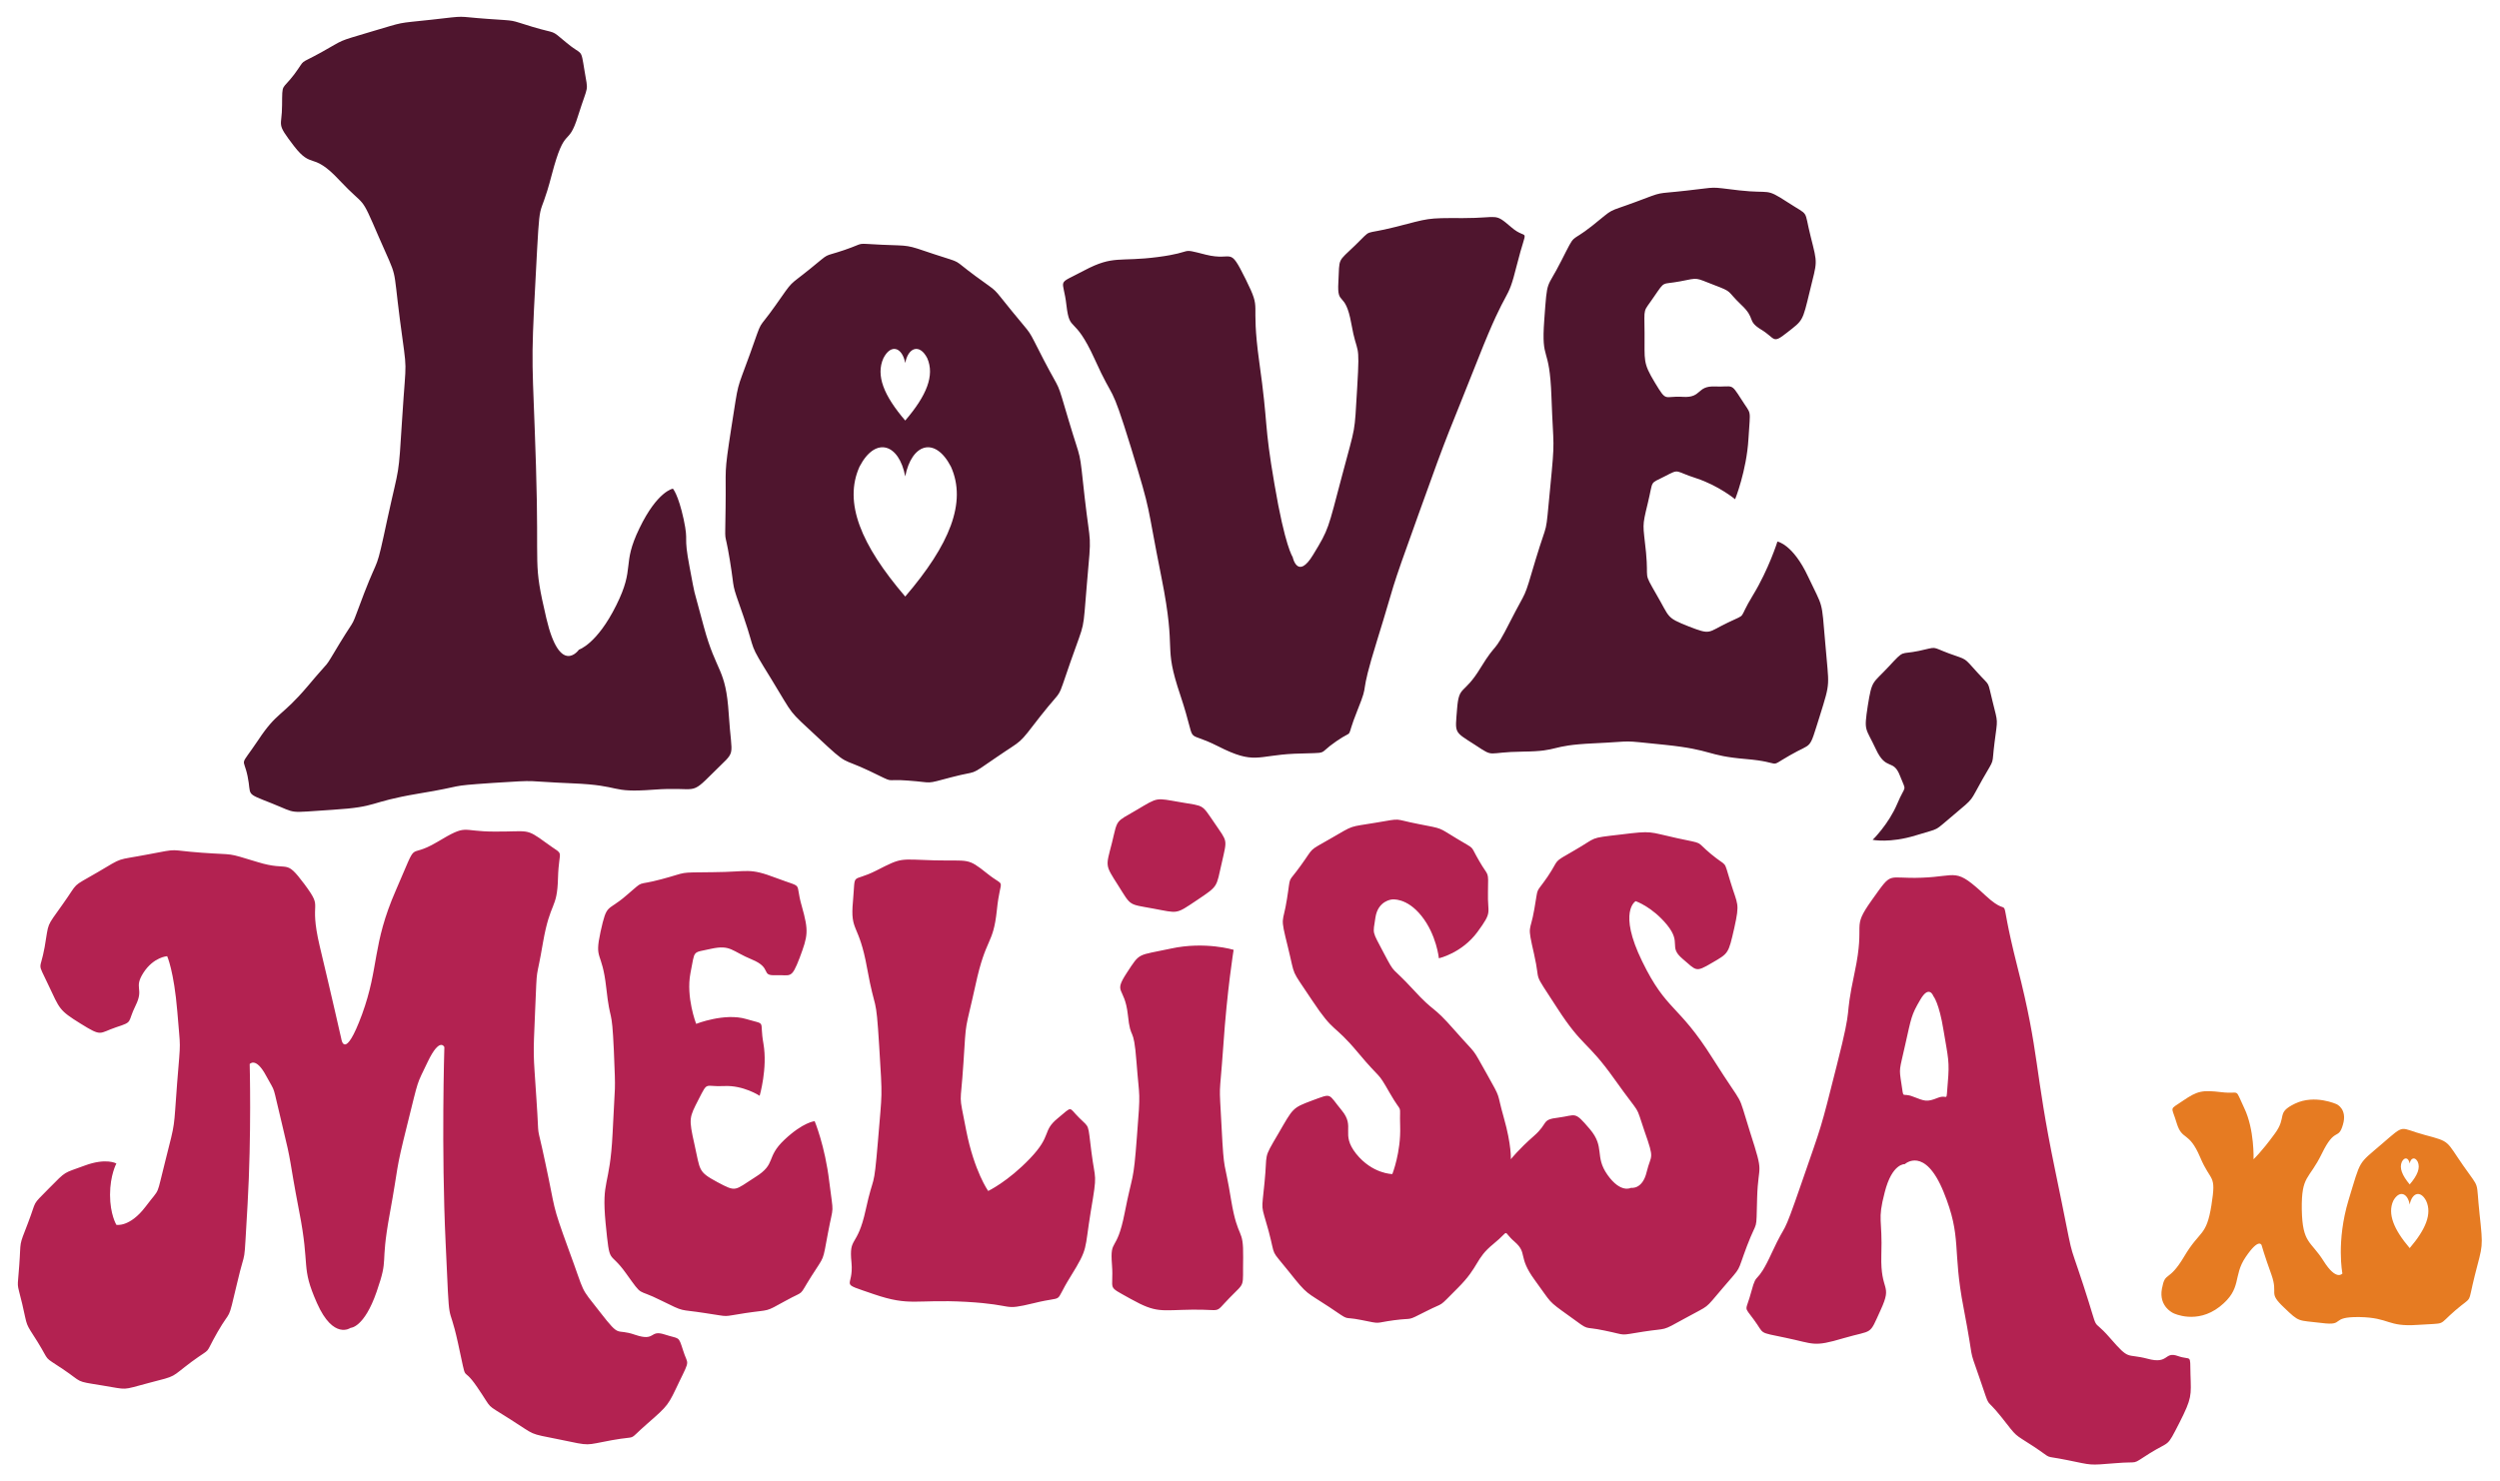
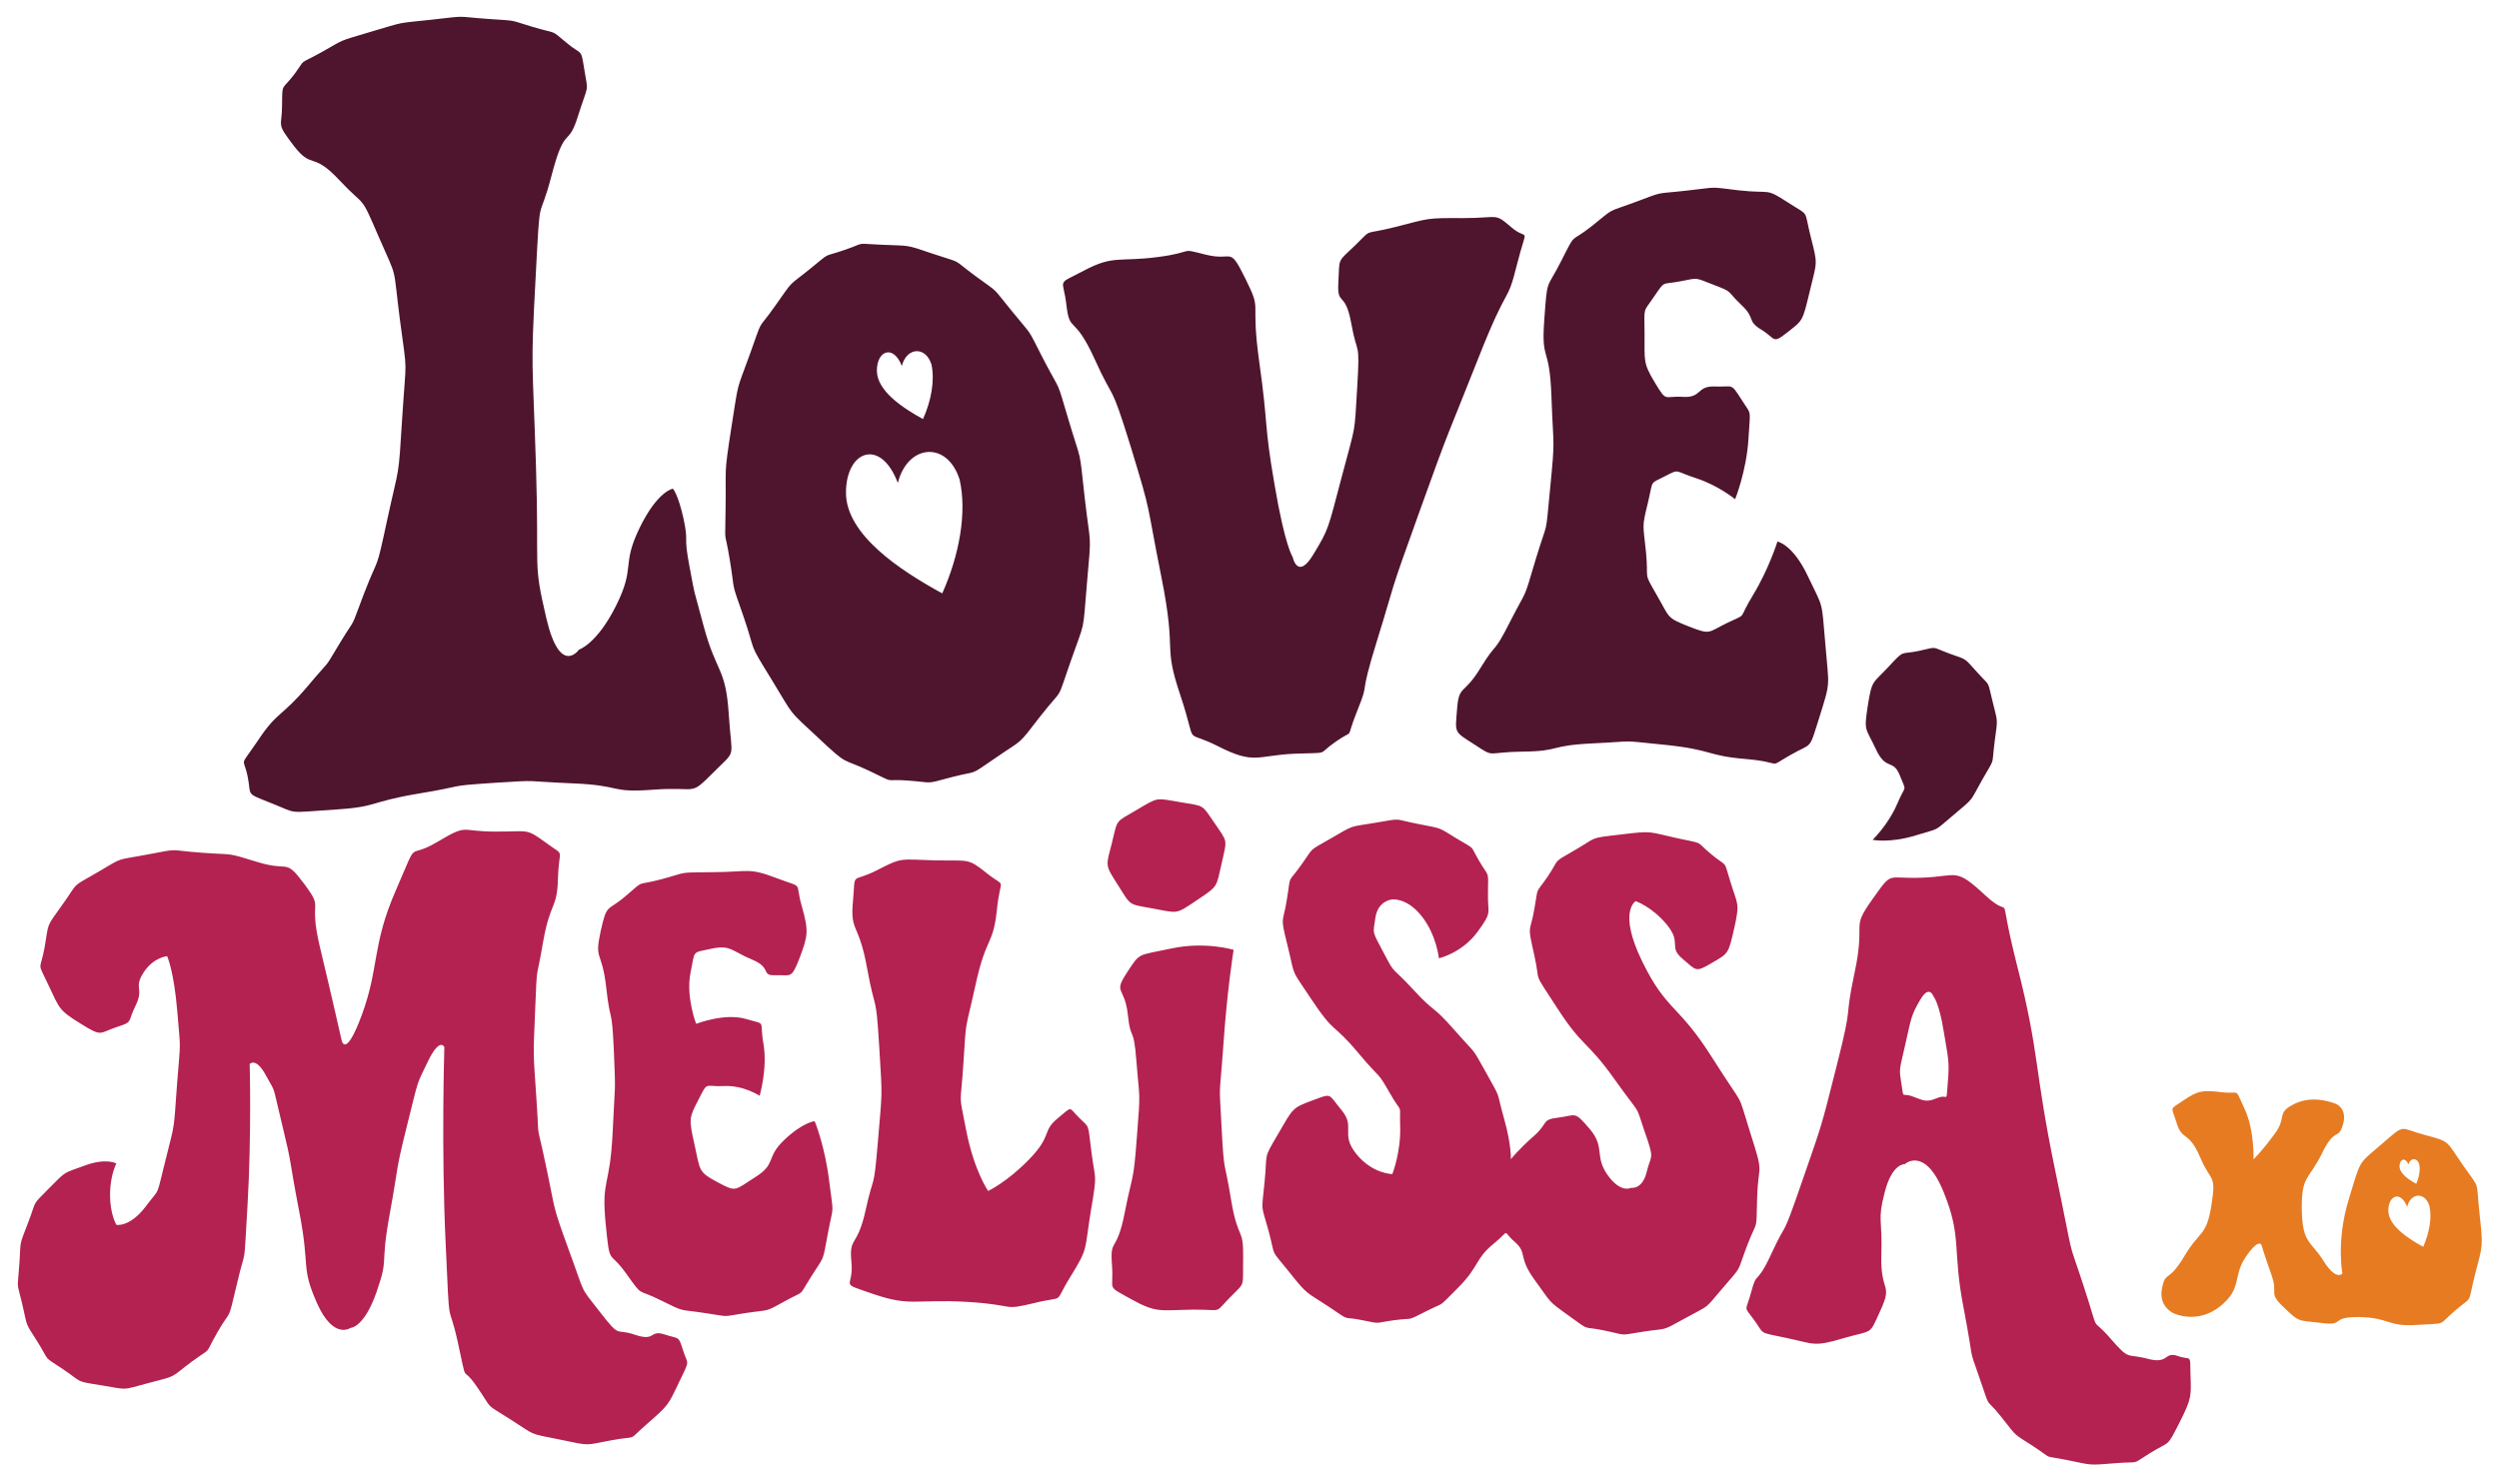
<svg xmlns="http://www.w3.org/2000/svg" viewBox="326 379 1181 700" role="img" aria-label="Love, Melissa xo">
-   <path class="wm-love" fill="#4F152E" fill-rule="evenodd" d="M530.0 388.3C547.6 386.3 540.8 386.8 556.1 387.9C571.3 389.0 565.7 388.1 577.7 391.7C589.7 395.3 585.8 392.6 593.6 399.1C601.4 405.7 600.4 401.2 602.2 412.2C604.0 423.3 604.2 417.9 599.2 433.7C594.3 449.6 593.2 437.1 586.7 461.8C580.3 486.4 581.4 466.8 579.1 510.8C576.7 554.9 577.7 548.0 579.3 599.4C580.9 650.7 577.7 643.5 584.2 671.3C590.7 699.0 599.6 686.1 599.6 686.1C599.6 686.1 608.1 683.5 617.2 665.2C626.4 646.8 619.6 646.4 628.2 628.7C636.7 611.1 644.0 610.0 644.0 610.0C644.0 610.0 646.5 612.6 649.1 624.5C651.6 636.4 648.8 630.9 651.9 647.1C655.0 663.3 652.7 653.0 658.6 675.2C664.6 697.4 669.0 694.5 670.4 716.6C671.8 738.7 674.4 732.8 663.0 744.3C651.6 755.7 656.1 750.7 634.8 752.3C613.5 753.9 620.8 750.3 596.5 749.3C572.3 748.3 582.4 747.6 559.0 749.1C535.7 750.7 547.8 750.2 523.5 754.2C499.3 758.3 505.4 760.4 483.2 761.8C461.0 763.2 467.1 763.8 454.3 758.7C441.4 753.6 445.0 755.4 443.0 745.9C441.0 736.3 438.9 742.4 448.0 728.9C457.0 715.3 458.9 718.1 471.3 703.5C483.6 688.8 478.0 697.2 486.6 683.0C495.2 668.9 490.9 678.2 498.1 659.4C505.4 640.5 503.4 650.8 509.1 624.2C514.9 597.6 514.2 606.3 516.1 576.2C518.0 546.1 518.6 557.5 515.0 530.2C511.5 503.0 514.2 512.1 505.0 491.0C495.9 469.9 499.3 477.9 486.4 464.2C473.6 450.4 473.6 459.3 464.9 448.0C456.2 436.6 459.3 439.5 459.3 428.7C459.4 417.8 459.1 422.0 465.1 414.1C471.0 406.1 466.3 410.1 477.9 403.7C489.4 397.3 484.6 399.0 501.3 394.0C518.0 389.1 512.5 390.2 530.0 388.3ZM1123.1 469.1C1138.8 467.4 1132.7 467.2 1148.0 469.0C1163.3 470.7 1160.0 467.6 1170.8 474.6C1181.5 481.6 1178.3 477.3 1181.7 490.8C1185.1 504.3 1184.8 502.1 1181.3 516.6C1177.8 531.1 1178.1 530.3 1170.7 536.1C1163.4 541.9 1165.3 539.0 1158.3 534.8C1151.3 530.5 1156.0 529.7 1148.8 523.0C1141.7 516.2 1145.2 517.2 1136.0 513.7C1126.8 510.2 1129.1 510.2 1120.0 512.0C1111.0 513.7 1113.1 511.4 1107.7 519.2C1102.4 527.1 1103.1 523.5 1103.2 536.5C1103.3 549.6 1102.3 550.3 1108.1 559.9C1113.9 569.5 1112.2 566.0 1121.3 566.6C1130.4 567.2 1127.7 561.3 1136.5 561.7C1145.3 562.0 1143.8 559.8 1148.9 567.7C1153.9 575.7 1153.2 571.4 1152.3 586.5C1151.4 601.6 1146.0 615.0 1146.0 615.0C1146.0 615.0 1138.3 608.6 1127.7 605.1C1117.0 601.7 1120.1 600.4 1112.7 604.2C1105.3 608.0 1107.5 605.5 1104.7 617.0C1101.9 628.5 1102.5 626.5 1103.9 640.2C1105.2 654.0 1102.4 648.8 1108.8 660.0C1115.3 671.1 1113.2 670.8 1124.0 675.1C1134.8 679.3 1132.8 678.0 1142.6 673.3C1152.3 668.6 1146.9 672.7 1154.4 660.4C1161.9 648.1 1166.0 635.0 1166.0 635.0C1166.0 635.0 1173.3 636.2 1180.5 651.6C1187.7 666.9 1186.8 661.9 1188.6 683.0C1190.3 704.1 1191.3 700.5 1186.0 717.5C1180.6 734.5 1183.0 729.6 1171.8 736.1C1160.6 742.5 1169.8 739.4 1151.0 737.8C1132.1 736.2 1135.9 733.5 1112.9 731.1C1089.8 728.8 1100.5 729.4 1079.0 730.4C1057.5 731.4 1063.8 734.1 1045.8 734.3C1027.8 734.5 1032.8 737.5 1022.9 731.0C1012.9 724.6 1013.7 725.8 1014.6 714.1C1015.5 702.5 1017.7 707.9 1025.7 694.7C1033.8 681.5 1031.4 689.2 1039.7 672.8C1048.0 656.5 1045.7 663.9 1051.7 643.6C1057.8 623.4 1056.2 634.3 1058.6 609.6C1061.0 585.0 1060.1 592.0 1059.2 566.6C1058.3 541.2 1054.3 550.9 1055.8 530.3C1057.3 509.7 1056.7 516.5 1063.9 502.2C1071.2 487.9 1067.3 494.6 1078.5 485.7C1089.6 476.8 1084.6 479.8 1098.9 474.5C1113.1 469.2 1107.3 470.9 1123.1 469.1ZM1017.3 482.1C1034.8 482.1 1032.0 479.4 1040.2 486.4C1048.4 493.5 1047.9 484.2 1042.9 504.1C1037.9 524.1 1039.3 511.1 1024.5 548.7C1009.7 586.2 1011.8 579.0 996.6 621.5C981.3 663.9 986.2 651.5 976.9 681.4C967.6 711.3 973.7 699.4 967.5 714.8C961.3 730.2 966.9 722.9 957.4 729.5C947.8 736.1 955.5 734.6 937.7 735.3C919.9 736.1 919.0 740.6 901.7 731.8C884.5 723.1 892.4 733.5 883.9 707.9C875.3 682.4 882.4 689.5 874.9 652.0C867.4 614.5 870.6 623.7 860.5 590.6C850.3 557.6 853.0 570.3 843.3 548.7C833.5 527.2 831.6 536.8 830.0 523.4C828.5 509.9 824.7 514.1 838.5 506.8C852.3 499.5 854.8 502.9 873.2 500.5C891.5 498.1 882.6 496.0 895.9 499.4C909.2 502.7 906.6 494.7 914.7 511.0C922.7 527.2 916.8 519.0 921.1 550.0C925.5 581.1 923.2 578.4 928.3 607.9C933.3 637.4 936.9 642.3 936.9 642.3C936.9 642.3 939.2 653.5 946.6 641.2C954.1 628.9 953.5 629.3 960.2 604.0C966.9 578.7 966.0 585.2 967.4 562.1C968.8 539.0 967.4 547.8 964.6 531.9C961.7 515.9 957.8 524.2 958.5 512.4C959.1 500.5 957.9 503.2 966.5 494.9C975.2 486.5 969.2 490.4 985.4 486.3C1001.6 482.2 999.7 482.0 1017.3 482.1ZM742.8 494.7C756.4 495.3 753.5 494.4 767.6 499.2C781.8 503.9 775.2 500.8 787.0 509.5C798.8 518.2 794.0 513.6 804.4 526.3C814.7 539.0 810.8 532.7 819.3 549.2C827.9 565.7 824.9 557.1 831.1 577.9C837.3 598.7 835.9 589.6 838.6 614.1C841.4 638.6 841.9 629.6 839.7 654.5C837.6 679.3 839.0 671.5 832.0 691.6C824.9 711.8 829.2 702.9 817.8 717.4C806.5 732.0 810.1 727.9 796.6 737.2C783.2 746.4 789.0 742.9 775.7 746.4C762.5 749.9 767.7 748.9 755.2 748.0C742.7 747.0 750.4 749.9 736.8 743.4C723.1 736.9 727.4 741.6 712.6 727.7C697.8 713.9 701.7 718.3 690.5 700.0C679.2 681.7 683.6 688.6 677.4 670.5C671.1 652.5 673.6 660.1 670.9 643.7C668.2 627.2 668.7 639.1 668.9 619.1C669.2 599.1 668.0 604.5 671.6 581.3C675.3 558.0 673.7 564.9 680.4 546.4C687.0 528.0 683.3 536.4 692.4 523.5C701.4 510.7 698.2 514.7 708.7 506.2C719.1 497.8 714.1 500.9 725.0 497.2C735.9 493.5 729.1 494.1 742.8 494.7ZM753.8 577.8C743.7 566.0 739.8 556.5 743.5 548.3C747.1 541.3 752.4 543.2 753.8 550.6C755.2 543.2 760.6 541.3 764.2 548.3C767.8 556.5 763.9 566.0 753.8 577.8ZM753.8 661.0C732.8 636.5 724.6 616.5 732.2 599.6C739.8 585.0 750.9 588.8 753.8 604.2C756.8 588.8 767.8 585.0 775.4 599.6C783.0 616.5 774.8 636.5 753.8 661.0ZM1232.8 686.7C1242.0 684.7 1238.3 684.6 1247.1 687.9C1255.9 691.1 1253.8 689.5 1260.4 696.8C1267.0 704.1 1265.0 700.1 1267.7 710.7C1270.3 721.3 1270.1 718.2 1268.6 730.0C1267.1 741.7 1269.1 736.5 1262.9 747.4C1256.7 758.3 1259.4 755.7 1249.3 764.2C1239.2 772.6 1243.6 770.1 1231.4 773.9C1219.1 777.7 1211.0 776.0 1211.0 776.0C1211.0 776.0 1218.5 768.7 1222.6 759.0C1226.7 749.3 1227.1 753.9 1223.9 745.7C1220.7 737.4 1217.4 743.7 1212.5 733.1C1207.6 722.6 1206.8 725.1 1208.7 712.6C1210.7 700.1 1210.9 702.4 1218.6 694.1C1226.3 685.8 1223.7 688.6 1232.8 686.7Z" />
+   <path class="wm-love" fill="#4F152E" fill-rule="evenodd" d="M530.0 388.3C547.6 386.3 540.8 386.8 556.1 387.9C571.3 389.0 565.7 388.1 577.7 391.7C589.7 395.3 585.8 392.6 593.6 399.1C601.4 405.7 600.4 401.2 602.2 412.2C604.0 423.3 604.2 417.9 599.2 433.7C594.3 449.6 593.2 437.1 586.7 461.8C580.3 486.4 581.4 466.8 579.1 510.8C576.7 554.9 577.7 548.0 579.3 599.4C580.9 650.7 577.7 643.5 584.2 671.3C590.7 699.0 599.6 686.1 599.6 686.1C599.6 686.1 608.1 683.5 617.2 665.2C626.4 646.8 619.6 646.4 628.2 628.7C636.7 611.1 644.0 610.0 644.0 610.0C644.0 610.0 646.5 612.6 649.1 624.5C651.6 636.4 648.8 630.9 651.9 647.1C655.0 663.3 652.7 653.0 658.6 675.2C664.6 697.4 669.0 694.5 670.4 716.6C671.8 738.7 674.4 732.8 663.0 744.3C651.6 755.7 656.1 750.7 634.8 752.3C613.5 753.9 620.8 750.3 596.5 749.3C572.3 748.3 582.4 747.6 559.0 749.1C535.7 750.7 547.8 750.2 523.5 754.2C499.3 758.3 505.4 760.4 483.2 761.8C461.0 763.2 467.1 763.8 454.3 758.7C441.4 753.6 445.0 755.4 443.0 745.9C441.0 736.3 438.9 742.4 448.0 728.9C457.0 715.3 458.9 718.1 471.3 703.5C483.6 688.8 478.0 697.2 486.6 683.0C495.2 668.9 490.9 678.2 498.1 659.4C505.4 640.5 503.4 650.8 509.1 624.2C514.9 597.6 514.2 606.3 516.1 576.2C518.0 546.1 518.6 557.5 515.0 530.2C511.5 503.0 514.2 512.1 505.0 491.0C495.9 469.9 499.3 477.9 486.4 464.2C473.6 450.4 473.6 459.3 464.9 448.0C456.2 436.6 459.3 439.5 459.3 428.7C459.4 417.8 459.1 422.0 465.1 414.1C471.0 406.1 466.3 410.1 477.9 403.7C489.4 397.3 484.6 399.0 501.3 394.0C518.0 389.1 512.5 390.2 530.0 388.3ZM1123.1 469.1C1138.8 467.4 1132.7 467.2 1148.0 469.0C1163.3 470.7 1160.0 467.6 1170.8 474.6C1181.5 481.6 1178.3 477.3 1181.7 490.8C1185.1 504.3 1184.8 502.1 1181.3 516.6C1177.8 531.1 1178.1 530.3 1170.7 536.1C1163.4 541.9 1165.3 539.0 1158.3 534.8C1151.3 530.5 1156.0 529.7 1148.8 523.0C1141.7 516.2 1145.2 517.2 1136.0 513.7C1126.8 510.2 1129.1 510.2 1120.0 512.0C1111.0 513.7 1113.1 511.4 1107.7 519.2C1102.4 527.1 1103.1 523.5 1103.2 536.5C1103.3 549.6 1102.3 550.3 1108.1 559.9C1113.9 569.5 1112.2 566.0 1121.3 566.6C1130.4 567.2 1127.7 561.3 1136.5 561.7C1145.3 562.0 1143.8 559.8 1148.9 567.7C1153.9 575.7 1153.2 571.4 1152.3 586.5C1151.4 601.6 1146.0 615.0 1146.0 615.0C1146.0 615.0 1138.3 608.6 1127.7 605.1C1117.0 601.7 1120.1 600.4 1112.7 604.2C1105.3 608.0 1107.5 605.5 1104.7 617.0C1101.9 628.5 1102.5 626.5 1103.9 640.2C1105.2 654.0 1102.4 648.8 1108.8 660.0C1115.3 671.1 1113.2 670.8 1124.0 675.1C1134.8 679.3 1132.8 678.0 1142.6 673.3C1152.3 668.6 1146.9 672.7 1154.4 660.4C1161.9 648.1 1166.0 635.0 1166.0 635.0C1166.0 635.0 1173.3 636.2 1180.5 651.6C1187.7 666.9 1186.8 661.9 1188.6 683.0C1190.3 704.1 1191.3 700.5 1186.0 717.5C1180.6 734.5 1183.0 729.6 1171.8 736.1C1160.6 742.5 1169.8 739.4 1151.0 737.8C1132.1 736.2 1135.9 733.5 1112.9 731.1C1089.8 728.8 1100.5 729.4 1079.0 730.4C1057.5 731.4 1063.8 734.1 1045.8 734.3C1027.8 734.5 1032.8 737.5 1022.9 731.0C1012.9 724.6 1013.7 725.8 1014.6 714.1C1015.5 702.5 1017.7 707.9 1025.7 694.7C1033.8 681.5 1031.4 689.2 1039.7 672.8C1048.0 656.5 1045.7 663.9 1051.7 643.6C1057.8 623.4 1056.2 634.3 1058.6 609.6C1061.0 585.0 1060.1 592.0 1059.2 566.6C1058.3 541.2 1054.3 550.9 1055.8 530.3C1057.3 509.7 1056.7 516.5 1063.9 502.2C1071.2 487.9 1067.3 494.6 1078.5 485.7C1089.6 476.8 1084.6 479.8 1098.9 474.5C1113.1 469.2 1107.3 470.9 1123.1 469.1ZM1017.3 482.1C1034.8 482.1 1032.0 479.4 1040.2 486.4C1048.4 493.5 1047.9 484.2 1042.9 504.1C1037.9 524.1 1039.3 511.1 1024.5 548.7C1009.7 586.2 1011.8 579.0 996.6 621.5C981.3 663.9 986.2 651.5 976.9 681.4C967.6 711.3 973.7 699.4 967.5 714.8C961.3 730.2 966.9 722.9 957.4 729.5C947.8 736.1 955.5 734.6 937.7 735.3C919.9 736.1 919.0 740.6 901.7 731.8C884.5 723.1 892.4 733.5 883.9 707.9C875.3 682.4 882.4 689.5 874.9 652.0C867.4 614.5 870.6 623.7 860.5 590.6C850.3 557.6 853.0 570.3 843.3 548.7C833.5 527.2 831.6 536.8 830.0 523.4C828.5 509.9 824.7 514.1 838.5 506.8C852.3 499.5 854.8 502.9 873.2 500.5C891.5 498.1 882.6 496.0 895.9 499.4C909.2 502.7 906.6 494.7 914.7 511.0C922.7 527.2 916.8 519.0 921.1 550.0C925.5 581.1 923.2 578.4 928.3 607.9C933.3 637.4 936.9 642.3 936.9 642.3C936.9 642.3 939.2 653.5 946.6 641.2C954.1 628.9 953.5 629.3 960.2 604.0C966.9 578.7 966.0 585.2 967.4 562.1C968.8 539.0 967.4 547.8 964.6 531.9C961.7 515.9 957.8 524.2 958.5 512.4C959.1 500.5 957.9 503.2 966.5 494.9C975.2 486.5 969.2 490.4 985.4 486.3C1001.6 482.2 999.7 482.0 1017.3 482.1ZM742.8 494.7C756.4 495.3 753.5 494.4 767.6 499.2C781.8 503.9 775.2 500.8 787.0 509.5C798.8 518.2 794.0 513.6 804.4 526.3C814.7 539.0 810.8 532.7 819.3 549.2C827.9 565.7 824.9 557.1 831.1 577.9C837.3 598.7 835.9 589.6 838.6 614.1C841.4 638.6 841.9 629.6 839.7 654.5C837.6 679.3 839.0 671.5 832.0 691.6C824.9 711.8 829.2 702.9 817.8 717.4C806.5 732.0 810.1 727.9 796.6 737.2C783.2 746.4 789.0 742.9 775.7 746.4C762.5 749.9 767.7 748.9 755.2 748.0C742.7 747.0 750.4 749.9 736.8 743.4C723.1 736.9 727.4 741.6 712.6 727.7C697.8 713.9 701.7 718.3 690.5 700.0C679.2 681.7 683.6 688.6 677.4 670.5C671.1 652.5 673.6 660.1 670.9 643.7C668.2 627.2 668.7 639.1 668.9 619.1C669.2 599.1 668.0 604.5 671.6 581.3C675.3 558.0 673.7 564.9 680.4 546.4C687.0 528.0 683.3 536.4 692.4 523.5C701.4 510.7 698.2 514.7 708.7 506.2C719.1 497.8 714.1 500.9 725.0 497.2C735.9 493.5 729.1 494.1 742.8 494.7ZM762.2 577.1C752.7 571.9 740.4 563.8 740.4 554.2C740.4 544.7 748.2 541.7 752.2 552.0C754.4 543.2 763.4 542.4 766.2 551.3C767.8 558.7 766.2 568.2 762.2 577.1ZM771.3 659.5C751.5 648.7 725.8 631.8 725.8 611.9C725.8 591.9 742.2 585.8 750.3 607.3C755.0 588.8 773.7 587.3 779.5 605.7C783.0 621.1 779.5 641.1 771.3 659.5ZM1232.8 686.7C1242.0 684.7 1238.3 684.6 1247.1 687.9C1255.9 691.1 1253.8 689.5 1260.4 696.8C1267.0 704.1 1265.0 700.1 1267.7 710.7C1270.3 721.3 1270.1 718.2 1268.6 730.0C1267.1 741.7 1269.1 736.5 1262.9 747.4C1256.7 758.3 1259.4 755.7 1249.3 764.2C1239.2 772.6 1243.6 770.1 1231.4 773.9C1219.1 777.7 1211.0 776.0 1211.0 776.0C1211.0 776.0 1218.5 768.7 1222.6 759.0C1226.7 749.3 1227.1 753.9 1223.9 745.7C1220.7 737.4 1217.4 743.7 1212.5 733.1C1207.6 722.6 1206.8 725.1 1208.7 712.6C1210.7 700.1 1210.9 702.4 1218.6 694.1C1226.3 685.8 1223.7 688.6 1232.8 686.7Z" />
  <path class="wm-melissa" fill="#B32251" fill-rule="evenodd" d="M883.8 758.2C895.5 760.2 893.7 759.0 900.0 768.1C906.2 777.3 906.0 775.3 903.4 786.9C900.7 798.5 902.0 797.6 891.7 804.5C881.4 811.4 883.0 810.7 871.0 808.5C859.1 806.3 860.7 807.5 854.4 797.5C848.1 787.6 848.6 788.8 851.5 777.4C854.3 765.9 852.9 767.9 863.3 761.8C873.6 755.7 872.0 756.2 883.8 758.2ZM976.2 767.9C989.3 765.7 983.9 766.1 996.2 768.5C1008.5 770.9 1005.4 770.0 1014.6 775.5C1023.8 781.1 1020.3 777.9 1025.0 785.9C1029.6 794.0 1029.4 789.9 1029.2 800.7C1028.9 811.4 1031.6 809.5 1024.2 819.6C1016.8 829.6 1006.0 832.0 1006.0 832.0C1006.0 832.0 1004.9 820.9 997.8 812.0C990.7 803.1 983.8 804.2 983.8 804.2C983.8 804.2 977.2 804.7 976.0 812.8C974.8 820.9 974.3 818.7 980.0 829.6C985.7 840.4 983.1 835.1 993.8 846.7C1004.5 858.4 1002.4 853.4 1013.5 866.1C1024.6 878.7 1021.0 873.1 1028.5 886.4C1035.9 899.6 1033.0 894.4 1036.7 907.4C1040.4 920.4 1040.0 927.0 1040.0 927.0C1040.0 927.0 1043.7 922.3 1050.9 916.0C1058.1 909.7 1054.1 908.3 1062.6 907.3C1071.0 906.2 1069.9 904.0 1077.3 912.7C1084.7 921.4 1079.4 925.5 1085.7 934.4C1092.0 943.3 1096.8 940.5 1096.8 940.5C1096.8 940.5 1102.2 941.5 1104.2 933.0C1106.3 924.4 1108.1 927.7 1103.2 913.8C1098.4 899.8 1102.4 908.0 1089.1 889.3C1075.9 870.7 1074.1 874.4 1061.9 855.5C1049.6 836.5 1054.4 845.1 1051.0 830.1C1047.6 815.2 1049.1 820.5 1051.1 808.8C1053.2 797.0 1051.3 802.3 1057.4 793.4C1063.4 784.5 1059.1 787.3 1070.2 780.9C1081.2 774.6 1076.4 775.3 1091.9 773.5C1107.3 771.6 1104.8 772.2 1118.5 775.2C1132.3 778.2 1126.7 776.2 1134.7 782.8C1142.8 789.5 1140.3 784.7 1143.8 795.9C1147.2 807.1 1148.3 805.5 1145.6 817.7C1142.8 830.0 1142.9 829.6 1135.0 834.2C1127.2 838.8 1127.8 837.9 1121.1 832.2C1114.3 826.4 1120.9 825.0 1113.9 816.3C1106.8 807.6 1099.0 805.0 1099.0 805.0C1099.0 805.0 1090.5 809.8 1102.1 833.5C1113.7 857.3 1119.0 853.3 1135.3 879.2C1151.6 905.0 1146.4 893.1 1153.1 914.3C1159.9 935.4 1156.9 928.1 1156.4 945.3C1155.9 962.5 1156.8 954.4 1151.6 968.0C1146.5 981.5 1149.6 976.8 1140.3 987.7C1131.0 998.6 1134.6 995.4 1122.5 1002.1C1110.5 1008.7 1114.8 1006.6 1102.6 1008.5C1090.4 1010.4 1095.6 1010.3 1084.4 1008.0C1073.2 1005.6 1078.2 1008.8 1067.6 1001.1C1057.0 993.5 1059.6 995.4 1051.3 984.1C1043.1 972.9 1048.1 971.5 1041.8 966.0C1035.5 960.6 1040.3 960.1 1031.7 967.1C1023.1 974.1 1025.2 977.6 1015.0 987.8C1004.8 998.0 1009.5 994.0 999.9 998.9C990.2 1003.8 994.6 1001.8 984.8 1003.1C975.1 1004.4 979.3 1005.0 969.4 1003.0C959.6 1001.0 965.1 1004.2 954.1 996.8C943.1 989.5 944.2 991.6 935.1 980.1C925.9 968.6 929.1 974.3 925.5 960.8C921.8 947.4 922.2 952.6 923.6 938.0C925.1 923.3 922.7 927.5 930.0 915.1C937.2 902.7 936.6 902.8 946.2 899.2C955.8 895.7 953.4 895.8 960.1 903.9C966.7 911.9 959.3 914.8 966.9 924.4C974.6 934.0 984.0 934.0 984.0 934.0C984.0 934.0 988.1 923.7 987.7 911.5C987.3 899.2 989.2 906.9 982.8 895.7C976.4 884.5 979.4 890.5 967.7 876.5C956.0 862.5 956.7 867.9 946.1 851.9C935.5 835.9 938.4 841.9 934.6 826.5C930.8 811.2 932.3 816.2 934.2 804.0C936.2 791.7 934.1 797.4 940.7 788.2C947.4 779.0 943.7 781.8 955.0 775.3C966.3 768.8 963.0 770.1 976.2 767.9ZM559.7 772.1C576.1 772.2 574.3 770.3 583.9 777.3C593.5 784.4 590.1 779.0 589.7 794.1C589.3 809.2 586.1 804.6 582.6 824.6C579.2 844.6 579.9 833.0 578.9 856.6C577.9 880.2 578.0 875.2 579.5 898.4C581.1 921.6 579.0 906.3 583.8 929.1C588.7 951.8 586.5 947.1 594.7 969.6C603.0 992.0 599.5 986.4 609.6 999.3C619.6 1012.2 616.5 1006.6 626.2 1010.0C636.0 1013.3 632.8 1007.5 640.0 1009.8C647.3 1012.2 646.5 1010.2 648.8 1017.3C651.0 1024.5 652.4 1021.1 647.0 1032.2C641.7 1043.3 642.1 1043.1 631.9 1052.0C621.8 1060.8 628.4 1057.4 615.2 1059.8C601.9 1062.2 605.9 1062.7 590.5 1059.5C575.1 1056.4 579.6 1057.8 567.1 1049.9C554.6 1041.9 559.4 1046.2 551.5 1034.7C543.6 1023.1 547.2 1035.5 542.4 1013.7C537.6 991.9 538.6 1011.3 536.6 966.6C534.5 921.9 536.0 874.0 536.0 874.0C536.0 874.0 533.9 869.0 528.2 880.8C522.6 892.6 524.2 887.6 518.4 910.9C512.6 934.1 514.7 928.1 510.1 953.3C505.5 978.6 509.9 972.6 504.0 989.6C498.1 1006.7 491.7 1006.7 491.7 1006.7C491.7 1006.7 483.6 1012.6 475.8 995.0C468.0 977.4 472.7 978.7 467.4 951.7C462.2 924.6 464.3 931.0 459.3 910.5C454.3 890.0 456.7 896.7 451.8 887.6C446.9 878.4 444.0 882.0 444.0 882.0C444.0 882.0 444.9 915.1 443.0 948.3C441.0 981.5 442.5 966.4 438.0 985.8C433.4 1005.1 435.6 996.9 428.8 1008.7C422.0 1020.6 427.0 1015.1 416.6 1022.7C406.3 1030.4 410.1 1029.2 396.5 1032.7C382.9 1036.3 387.1 1036.0 374.1 1033.9C361.0 1031.8 365.4 1032.7 355.7 1026.2C346.0 1019.7 349.9 1023.3 343.8 1013.4C337.6 1003.6 339.2 1007.0 336.5 995.4C333.7 983.8 334.3 989.4 335.1 977.1C336.0 964.9 334.7 968.8 339.2 957.2C343.7 945.5 340.6 949.5 349.1 940.8C357.7 932.1 355.8 933.8 366.0 930.0C376.2 926.2 381.0 929.0 381.0 929.0C381.0 929.0 378.0 934.5 378.0 943.8C378.0 953.1 381.0 958.0 381.0 958.0C381.0 958.0 387.3 959.3 394.8 949.4C402.2 939.6 399.5 945.8 404.3 927.1C409.0 908.5 408.0 913.5 409.7 891.1C411.5 868.7 411.3 876.5 409.8 857.2C408.2 838.0 405.0 831.0 405.0 831.0C405.0 831.0 398.6 831.4 393.8 838.8C389.0 846.3 394.2 846.0 390.1 854.3C386.0 862.6 389.2 861.9 380.9 864.6C372.6 867.4 374.4 869.3 364.1 862.9C353.8 856.5 354.3 856.1 348.8 844.5C343.4 832.9 344.9 838.8 347.1 826.7C349.2 814.5 347.6 817.8 355.6 806.5C363.6 795.3 359.1 798.9 372.0 791.4C384.9 783.8 380.2 785.9 395.9 782.9C411.7 779.9 404.8 780.9 421.4 782.1C437.9 783.3 432.2 781.8 447.7 786.5C463.2 791.3 460.4 784.3 469.9 797.0C479.3 809.7 471.6 803.0 477.1 826.3C482.7 849.7 487.3 870.1 487.3 870.1C487.3 870.1 488.8 881.0 497.1 858.5C505.3 836.0 501.7 825.9 513.1 799.8C524.4 773.8 517.6 785.9 532.5 777.1C547.4 768.2 543.2 772.1 559.7 772.1ZM767.5 785.7C784.2 786.1 783.0 784.3 792.5 791.9C801.9 799.4 798.8 792.4 797.1 809.3C795.3 826.2 792.0 821.5 787.0 844.7C781.9 867.8 782.7 859.6 781.3 881.6C779.9 903.5 778.9 894.0 782.6 913.3C786.4 932.7 793.0 942.0 793.0 942.0C793.0 942.0 802.3 937.6 812.8 926.6C823.3 915.6 818.4 913.8 825.8 907.7C833.2 901.6 830.8 902.3 836.0 907.4C841.1 912.5 840.0 909.5 841.8 923.6C843.6 937.8 844.7 932.7 841.5 951.6C838.4 970.4 840.5 968.6 831.9 982.5C823.3 996.3 830.4 991.1 814.7 995.0C798.9 998.8 806.9 995.8 782.6 994.4C758.4 993.1 756.3 996.7 739.0 990.8C721.6 984.8 729.6 988.5 728.4 975.8C727.1 963.1 731.1 969.3 735.1 951.0C739.1 932.7 738.8 943.3 740.9 918.5C742.9 893.7 743.1 899.7 741.5 873.6C739.9 847.4 739.8 858.7 735.8 836.8C731.9 814.9 727.7 819.9 729.1 805.1C730.4 790.3 727.9 796.7 740.2 790.5C752.5 784.2 750.8 785.2 767.5 785.7ZM662.9 791.3C680.2 791.2 679.6 789.0 693.0 794.1C706.5 799.2 701.4 795.2 704.9 807.3C708.3 819.3 707.8 821.3 703.9 831.8C699.9 842.2 699.7 839.7 692.5 840.0C685.3 840.3 691.1 836.6 681.4 832.6C671.7 828.6 671.4 825.5 662.1 827.5C652.8 829.6 654.6 827.7 652.3 839.0C650.1 850.4 655.0 863.0 655.0 863.0C655.0 863.0 668.4 857.7 678.6 860.7C688.7 863.7 684.7 860.7 686.8 872.4C688.8 884.0 685.0 897.0 685.0 897.0C685.0 897.0 677.3 891.9 668.1 892.4C658.9 892.9 660.7 889.8 656.2 898.6C651.7 907.4 651.4 907.5 654.2 920.0C657.0 932.5 655.8 932.8 665.0 937.8C674.2 942.7 672.9 941.8 683.0 935.4C693.1 929.1 687.7 926.3 696.7 917.8C705.6 909.4 711.0 909.0 711.0 909.0C711.0 909.0 715.9 920.7 717.9 937.6C720.0 954.5 720.0 947.4 717.3 961.8C714.6 976.1 715.9 972.1 709.4 982.4C702.9 992.7 707.0 988.5 697.1 994.0C687.1 999.5 690.5 997.9 678.4 999.7C666.3 1001.5 672.0 1001.6 659.1 999.7C646.3 997.7 650.3 999.6 638.3 993.7C626.4 987.7 630.3 992.7 621.9 981.0C613.6 969.3 614.3 978.3 612.2 957.2C610.2 936.0 614.2 940.8 615.5 914.8C616.7 888.7 617.0 897.7 616.1 875.6C615.1 853.6 614.5 863.9 612.5 845.9C610.5 827.9 606.8 833.4 609.8 819.5C612.9 805.5 612.8 810.3 622.0 802.3C631.3 794.4 625.7 798.1 638.7 794.6C651.8 791.1 645.5 791.5 662.9 791.3ZM1234.3 793.9C1251.4 793.3 1249.8 788.8 1264.3 802.3C1278.7 815.7 1268.9 794.5 1279.4 836.0C1290.0 877.5 1287.2 883.8 1297.2 932.0C1307.2 980.2 1302.3 961.2 1310.6 986.6C1318.9 1012.0 1313.4 1000.3 1323.1 1011.4C1332.7 1022.5 1330.6 1018.6 1340.9 1021.3C1351.1 1024.1 1348.7 1017.7 1355.2 1020.0C1361.7 1022.3 1361.0 1018.5 1361.2 1028.7C1361.5 1038.8 1362.0 1039.7 1355.9 1051.7C1349.8 1063.6 1351.8 1059.9 1342.1 1065.9C1332.4 1072.0 1338.0 1069.6 1325.5 1070.7C1312.9 1071.7 1315.2 1071.7 1302.9 1069.2C1290.6 1066.7 1297.1 1069.4 1287.1 1062.8C1277.2 1056.3 1279.9 1059.1 1271.7 1048.7C1263.5 1038.4 1267.2 1046.8 1261.5 1030.4C1255.8 1014.0 1259.4 1025.6 1254.0 997.4C1248.5 969.3 1253.4 964.2 1244.5 942.4C1235.6 920.6 1226.2 929.3 1226.2 929.3C1226.2 929.3 1220.2 928.8 1216.7 942.6C1213.1 956.4 1215.7 954.6 1215.1 972.4C1214.6 990.1 1220.6 985.6 1214.8 998.2C1209.1 1010.7 1211.6 1007.4 1197.2 1011.6C1182.8 1015.9 1183.4 1014.2 1169.9 1011.4C1156.4 1008.6 1160.1 1009.9 1154.9 1002.9C1149.8 995.9 1151.0 999.6 1153.7 989.4C1156.4 979.2 1155.9 987.5 1163.4 971.1C1171.0 954.7 1167.6 966.6 1177.4 938.2C1187.2 909.8 1186.1 914.2 1194.1 882.4C1202.2 850.5 1197.2 863.5 1202.5 838.6C1207.8 813.6 1200.5 818.7 1210.6 804.5C1220.8 790.2 1217.1 794.6 1234.3 793.9ZM1233.5 851.6C1229.2 858.9 1229.3 860.0 1226.4 872.8C1223.6 885.5 1223.4 883.5 1224.6 891.4C1225.8 899.2 1224.6 895.2 1230.1 897.4C1235.6 899.5 1236.5 900.1 1241.7 898.0C1246.9 895.9 1245.6 901.1 1246.5 890.9C1247.4 880.7 1246.7 879.3 1244.5 866.1C1242.4 853.0 1239.7 849.9 1239.7 849.9C1239.7 849.9 1237.7 844.3 1233.5 851.6ZM879.4 827.4C895.5 823.9 909.0 828.0 909.0 828.0C909.0 828.0 905.9 846.9 904.1 873.7C902.2 900.4 902.1 888.5 903.3 911.7C904.5 935.0 904.6 926.4 907.8 946.2C911.1 965.9 913.7 958.7 913.5 973.5C913.2 988.3 914.8 984.6 907.1 992.5C899.4 1000.4 904.3 997.9 889.4 998.1C874.5 998.3 872.7 999.9 860.5 993.1C848.4 986.3 852.5 989.8 851.5 976.8C850.5 963.8 853.7 971.8 857.5 952.4C861.3 933.0 861.6 939.1 863.3 916.2C865.1 893.4 864.5 899.5 863.1 881.1C861.7 862.6 860.4 872.1 859.0 858.6C857.5 845.1 852.0 848.9 858.5 838.9C865.0 829.0 863.2 830.9 879.4 827.4Z" />
-   <path class="wm-xo" fill="#E67B22" fill-rule="evenodd" d="M1375.9 895.3C1385.1 896.4 1381.8 892.7 1386.6 902.8C1391.5 913.0 1391.0 927.0 1391.0 927.0C1391.0 927.0 1394.7 923.6 1400.9 915.1C1407.2 906.7 1401.3 905.2 1410.6 900.7C1420.0 896.2 1430.3 901.0 1430.3 901.0C1430.3 901.0 1435.5 903.3 1433.2 910.8C1431.0 918.2 1429.5 911.5 1423.3 924.3C1417.1 937.0 1413.6 934.4 1413.8 950.7C1414.1 967.0 1418.0 965.4 1424.1 975.1C1430.2 984.8 1433.0 981.0 1433.0 981.0C1433.0 981.0 1430.0 965.9 1435.9 946.3C1441.9 926.7 1440.1 929.7 1451.6 919.8C1463.1 909.9 1459.5 912.2 1471.9 915.5C1484.2 918.8 1481.8 918.1 1490.1 930.0C1498.4 941.9 1496.0 936.1 1497.8 952.7C1499.6 969.3 1499.3 967.2 1495.6 981.8C1491.9 996.5 1495.0 991.0 1486.3 998.5C1477.6 1006.0 1482.9 1004.3 1468.5 1005.3C1454.0 1006.3 1455.6 1001.9 1441.1 1001.6C1426.6 1001.4 1434.7 1005.9 1423.2 1004.4C1411.7 1003.0 1412.9 1004.3 1405.3 997.0C1397.7 989.8 1402.8 991.1 1399.5 981.7C1396.1 972.3 1394.8 967.6 1394.8 967.6C1394.8 967.6 1393.6 963.9 1387.3 973.2C1381.0 982.4 1385.9 988.1 1375.0 996.7C1364.1 1005.2 1353.2 999.8 1353.2 999.8C1353.2 999.8 1346.1 996.8 1347.7 988.2C1349.3 979.6 1350.7 985.6 1358.2 973.0C1365.7 960.3 1368.7 963.8 1371.1 948.7C1373.5 933.6 1370.9 938.3 1365.7 925.9C1360.4 913.5 1357.3 918.4 1354.7 910.0C1352.2 901.5 1350.9 904.0 1357.7 899.3C1364.5 894.7 1366.6 894.2 1375.9 895.3ZM1464.8 938.9C1461.2 934.6 1459.8 931.1 1461.1 928.2C1462.4 925.7 1464.3 926.3 1464.8 929.0C1465.3 926.3 1467.3 925.7 1468.6 928.2C1469.9 931.1 1468.5 934.6 1464.8 938.9ZM1464.8 969.0C1457.2 960.1 1454.3 952.8 1457.0 946.7C1459.8 941.5 1463.8 942.8 1464.8 948.4C1465.9 942.8 1469.9 941.5 1472.6 946.7C1475.4 952.8 1472.4 960.1 1464.8 969.0Z" />
+   <path class="wm-xo" fill="#E67B22" fill-rule="evenodd" d="M1375.9 895.3C1385.1 896.4 1381.8 892.7 1386.6 902.8C1391.5 913.0 1391.0 927.0 1391.0 927.0C1391.0 927.0 1394.7 923.6 1400.9 915.1C1407.2 906.7 1401.3 905.2 1410.6 900.7C1420.0 896.2 1430.3 901.0 1430.3 901.0C1430.3 901.0 1435.5 903.3 1433.2 910.8C1431.0 918.2 1429.5 911.5 1423.3 924.3C1417.1 937.0 1413.6 934.4 1413.8 950.7C1414.1 967.0 1418.0 965.4 1424.1 975.1C1430.2 984.8 1433.0 981.0 1433.0 981.0C1433.0 981.0 1430.0 965.9 1435.9 946.3C1441.9 926.7 1440.1 929.7 1451.6 919.8C1463.1 909.9 1459.5 912.2 1471.9 915.5C1484.2 918.8 1481.8 918.1 1490.1 930.0C1498.4 941.9 1496.0 936.1 1497.8 952.7C1499.6 969.3 1499.3 967.2 1495.6 981.8C1491.9 996.5 1495.0 991.0 1486.3 998.5C1477.6 1006.0 1482.9 1004.3 1468.5 1005.3C1454.0 1006.3 1455.6 1001.9 1441.1 1001.6C1426.6 1001.4 1434.7 1005.9 1423.2 1004.4C1411.7 1003.0 1412.9 1004.3 1405.3 997.0C1397.7 989.8 1402.8 991.1 1399.5 981.7C1396.1 972.3 1394.8 967.6 1394.8 967.6C1394.8 967.6 1393.6 963.9 1387.3 973.2C1381.0 982.4 1385.9 988.1 1375.0 996.7C1364.1 1005.2 1353.2 999.8 1353.2 999.8C1353.2 999.8 1346.1 996.8 1347.7 988.2C1349.3 979.6 1350.7 985.6 1358.2 973.0C1365.7 960.3 1368.7 963.8 1371.1 948.7C1373.5 933.6 1370.9 938.3 1365.7 925.9C1360.4 913.5 1357.3 918.4 1354.7 910.0C1352.2 901.5 1350.9 904.0 1357.7 899.3C1364.5 894.7 1366.6 894.2 1375.9 895.3ZM1467.9 938.6C1464.4 936.7 1460.0 933.8 1460.0 930.3C1460.0 926.9 1462.8 925.8 1464.2 929.5C1465.0 926.3 1468.3 926.1 1469.3 929.3C1469.9 931.9 1469.3 935.4 1467.9 938.6ZM1471.2 968.4C1464.0 964.5 1454.7 958.4 1454.7 951.2C1454.7 944.0 1460.6 941.7 1463.6 949.5C1465.2 942.8 1472.0 942.3 1474.1 949.0C1475.4 954.5 1474.1 961.7 1471.2 968.4Z" />
</svg>
